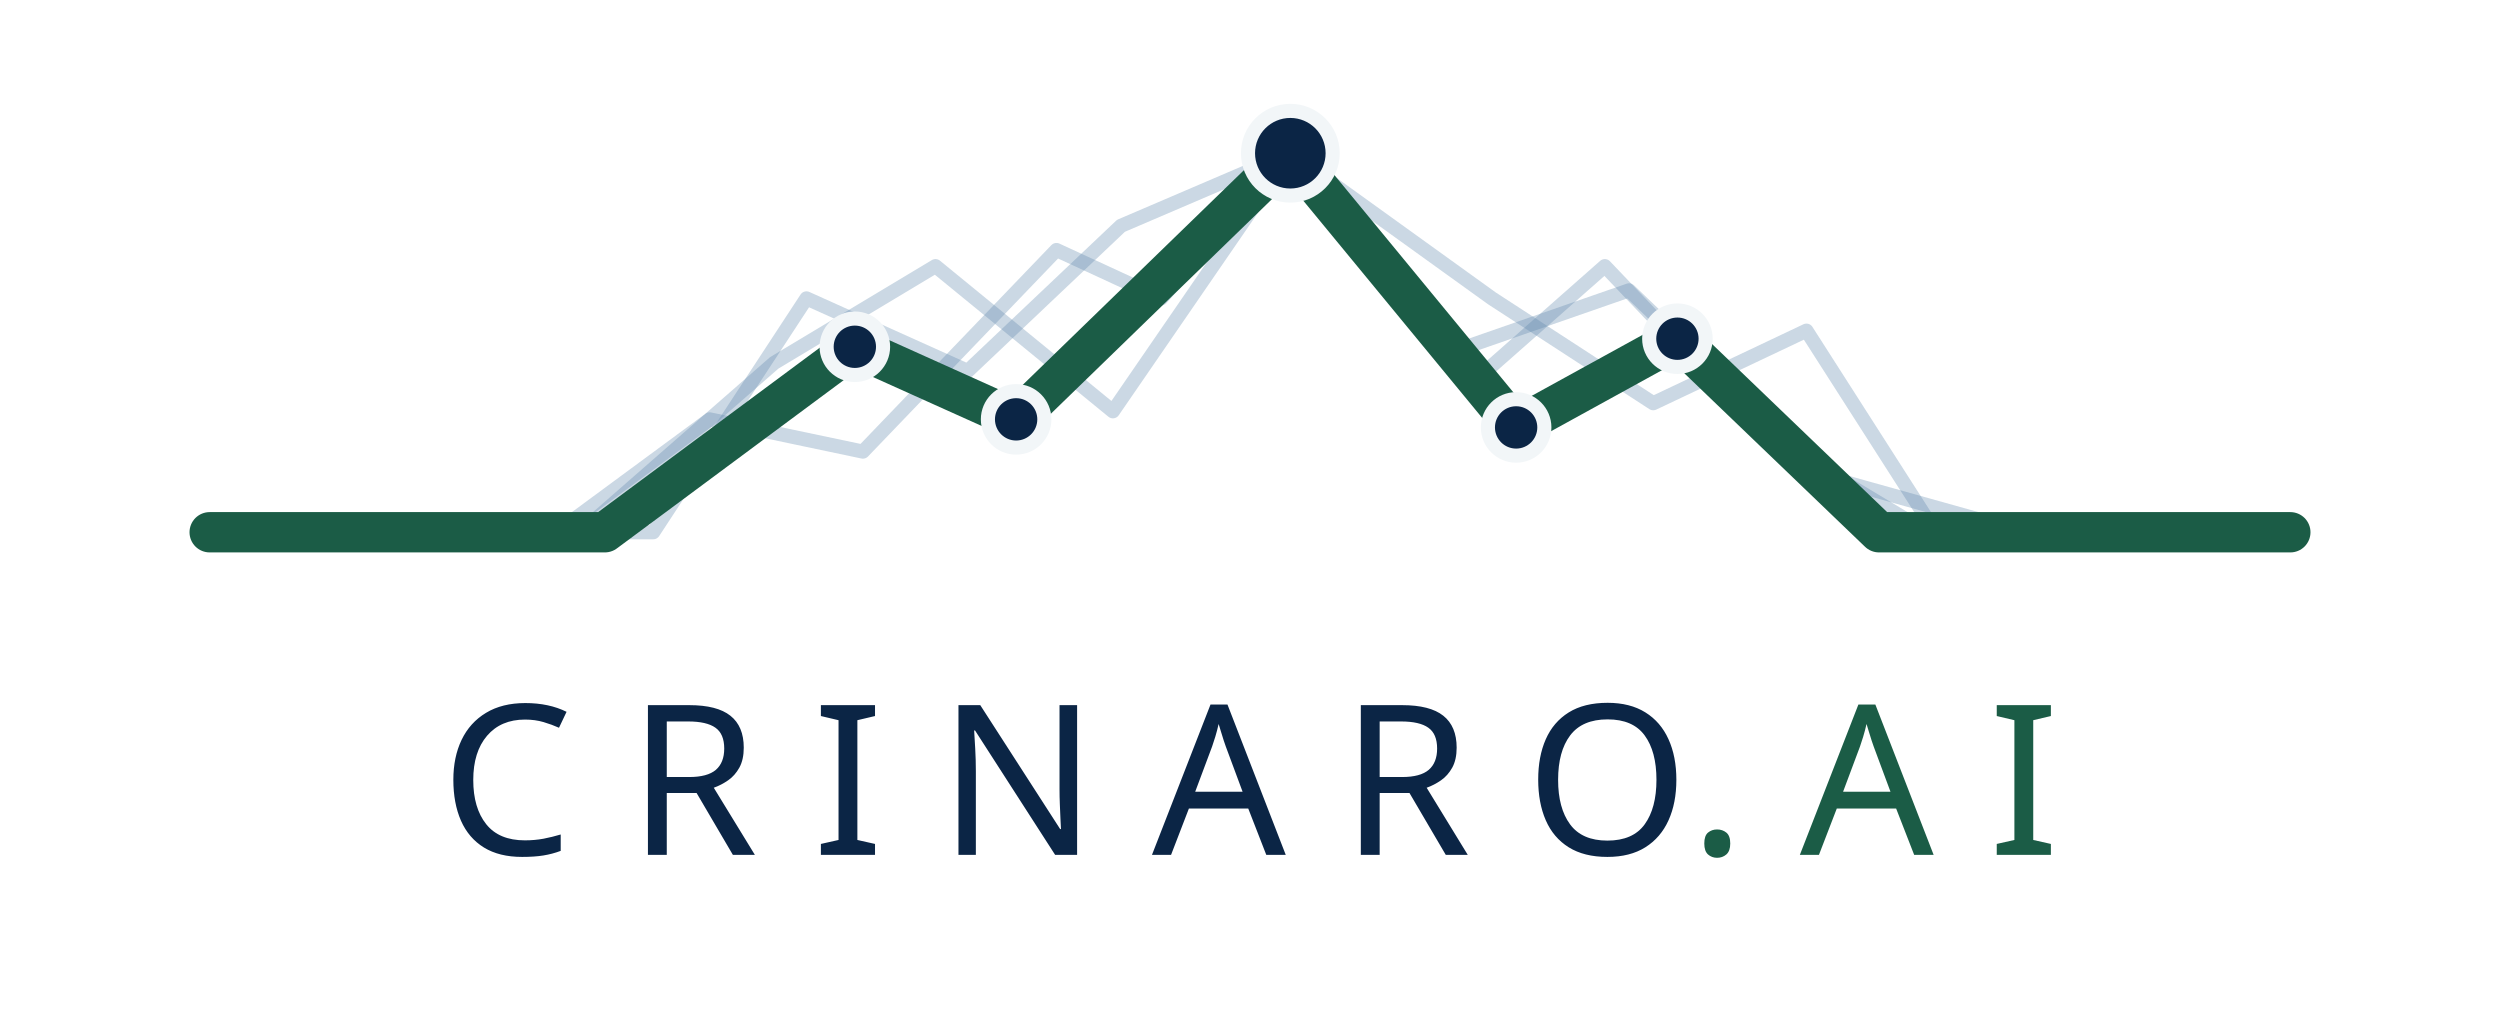
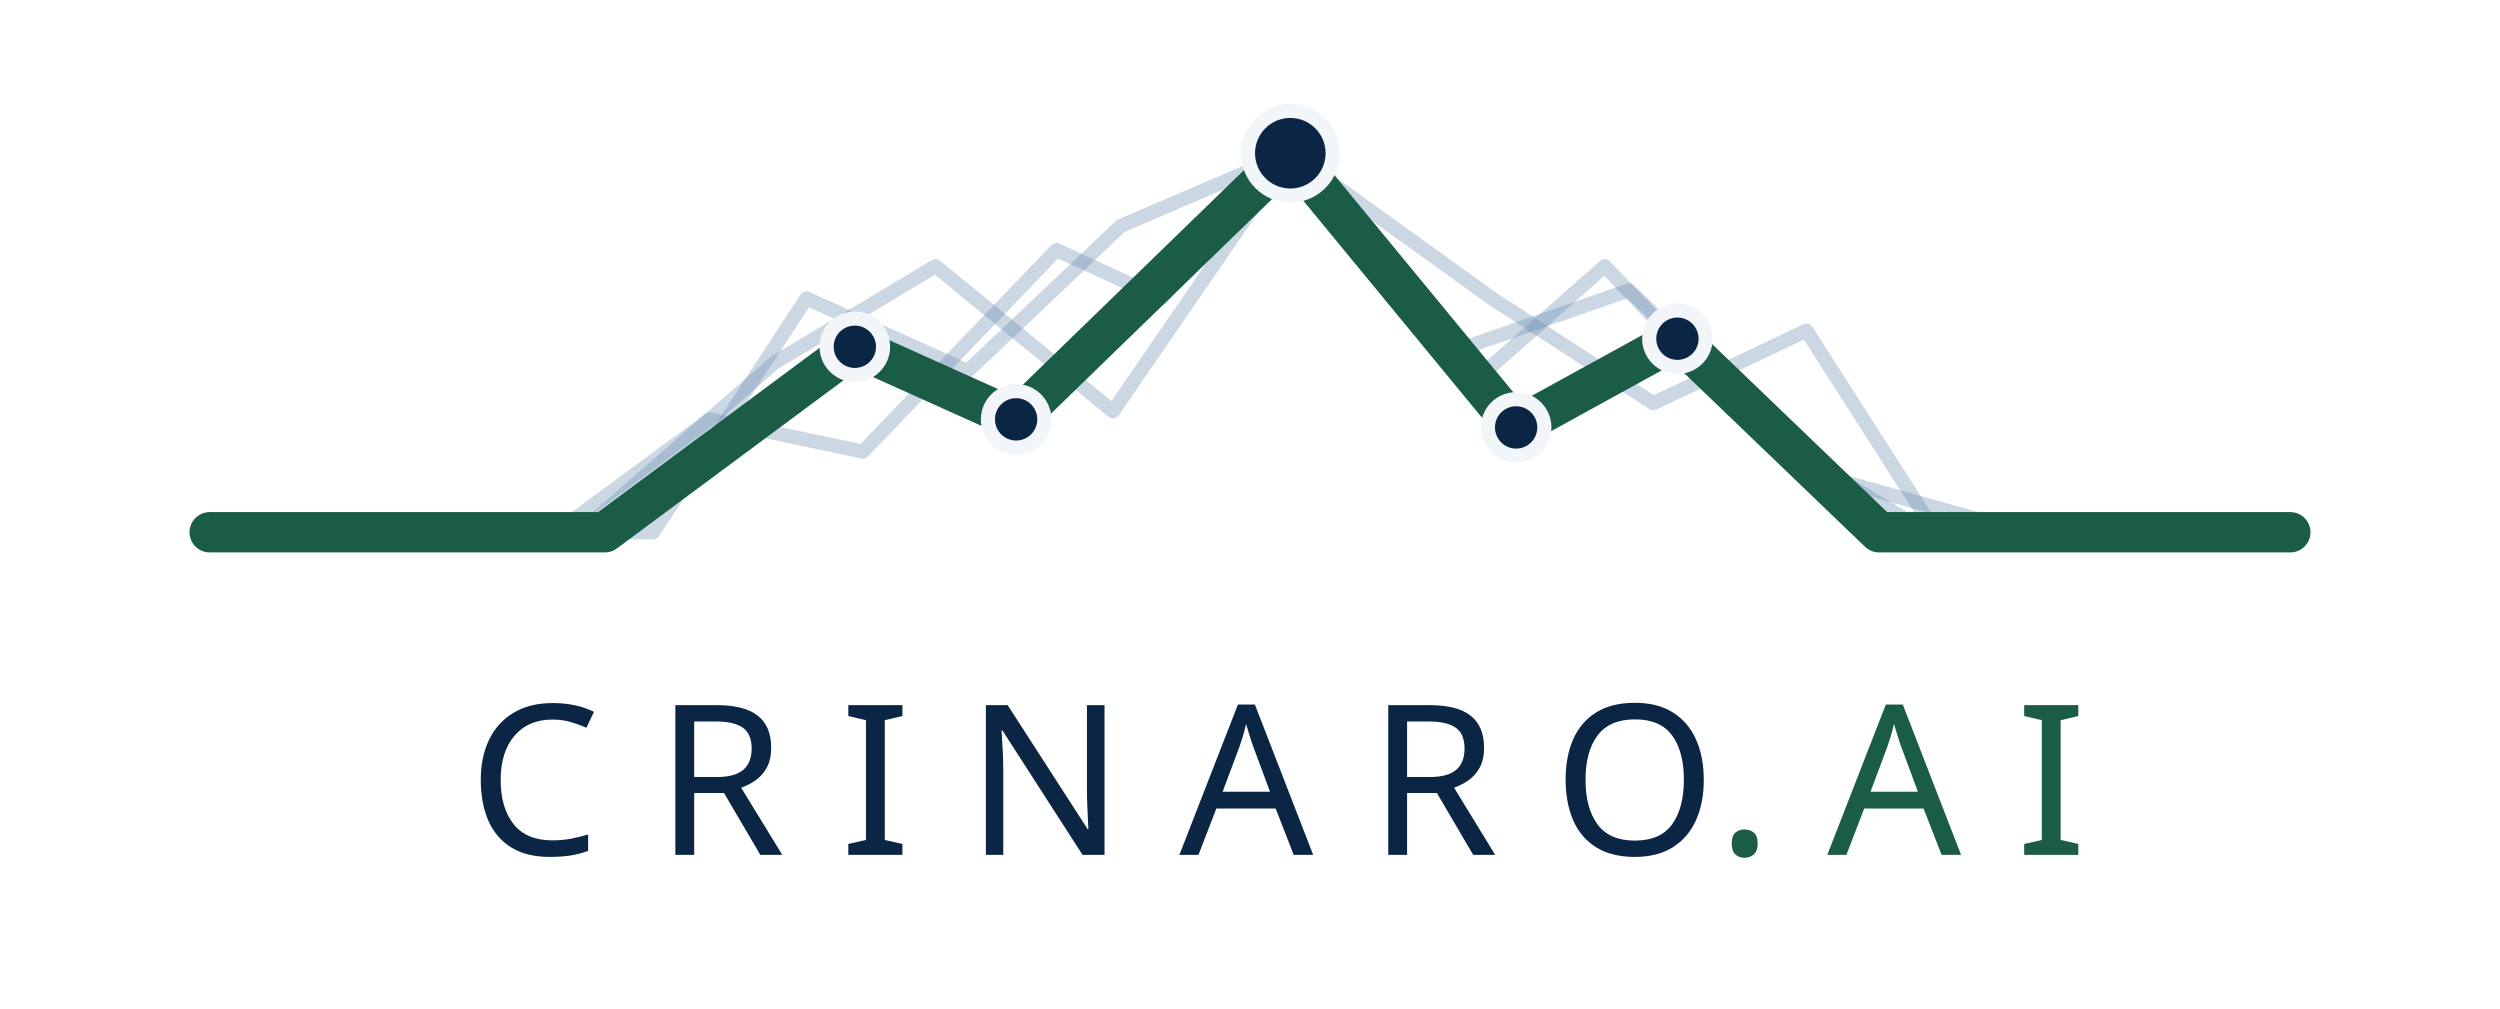
<svg xmlns="http://www.w3.org/2000/svg" viewBox="0 0 620 250" width="620" height="250" role="img" aria-label="Crinaro">
  <path d="M52 132 L138 132 L176 104 L214 112 L262 62 L288 74 L320 38 L358 88 L404 72 L452 118 L502 132 L568 132" fill="none" stroke="#5B84A9" stroke-width="3.5" stroke-linecap="round" stroke-linejoin="round" opacity="0.32" />
  <path d="M52 132 L162 132 L200 74 L240 92 L278 56 L320 38 L364 96 L398 66 L438 108 L478 132 L568 132" fill="none" stroke="#5B84A9" stroke-width="3.5" stroke-linecap="round" stroke-linejoin="round" opacity="0.32" />
  <path d="M52 132 L144 132 L192 90 L232 66 L276 102 L320 38 L370 74 L410 100 L448 82 L480 132 L568 132" fill="none" stroke="#5B84A9" stroke-width="3.5" stroke-linecap="round" stroke-linejoin="round" opacity="0.32" />
  <path d="M52 132 L150 132 L212 86 L252 104 L320 38 L376 106 L416 84 L466 132 L568 132" fill="none" stroke="#1B5C46" stroke-width="10" stroke-linecap="round" stroke-linejoin="round" />
  <circle cx="212" cy="86" r="7" fill="#0B2545" stroke="#F2F6F8" stroke-width="3.5" />
  <circle cx="252" cy="104" r="7" fill="#0B2545" stroke="#F2F6F8" stroke-width="3.5" />
  <circle cx="320" cy="38" r="10.5" fill="#0B2545" stroke="#F2F6F8" stroke-width="3.5" />
  <circle cx="376" cy="106" r="7" fill="#0B2545" stroke="#F2F6F8" stroke-width="3.5" />
  <circle cx="416" cy="84" r="7" fill="#0B2545" stroke="#F2F6F8" stroke-width="3.5" />
-   <text x="310.0" y="212" text-anchor="middle" fill="#0B2545" font-family="Futura, 'Century Gothic', 'Avenir Next', Avenir, sans-serif" font-size="52" font-weight="500" letter-spacing="0.26em" dx="0 0 0 0 0 0 0 -6.76 -6.76 0">CRINARO<tspan fill="#1B5C46">.AI</tspan>
+   <text x="316.8" y="212" text-anchor="middle" fill="#0B2545" font-family="Futura, 'Century Gothic', 'Avenir Next', Avenir, sans-serif" font-size="52" font-weight="500" letter-spacing="0.26em" dx="0 0 0 0 0 0 0 -6.76 -6.76 0">CRINARO<tspan fill="#1B5C46">.AI</tspan>
  </text>
</svg>
